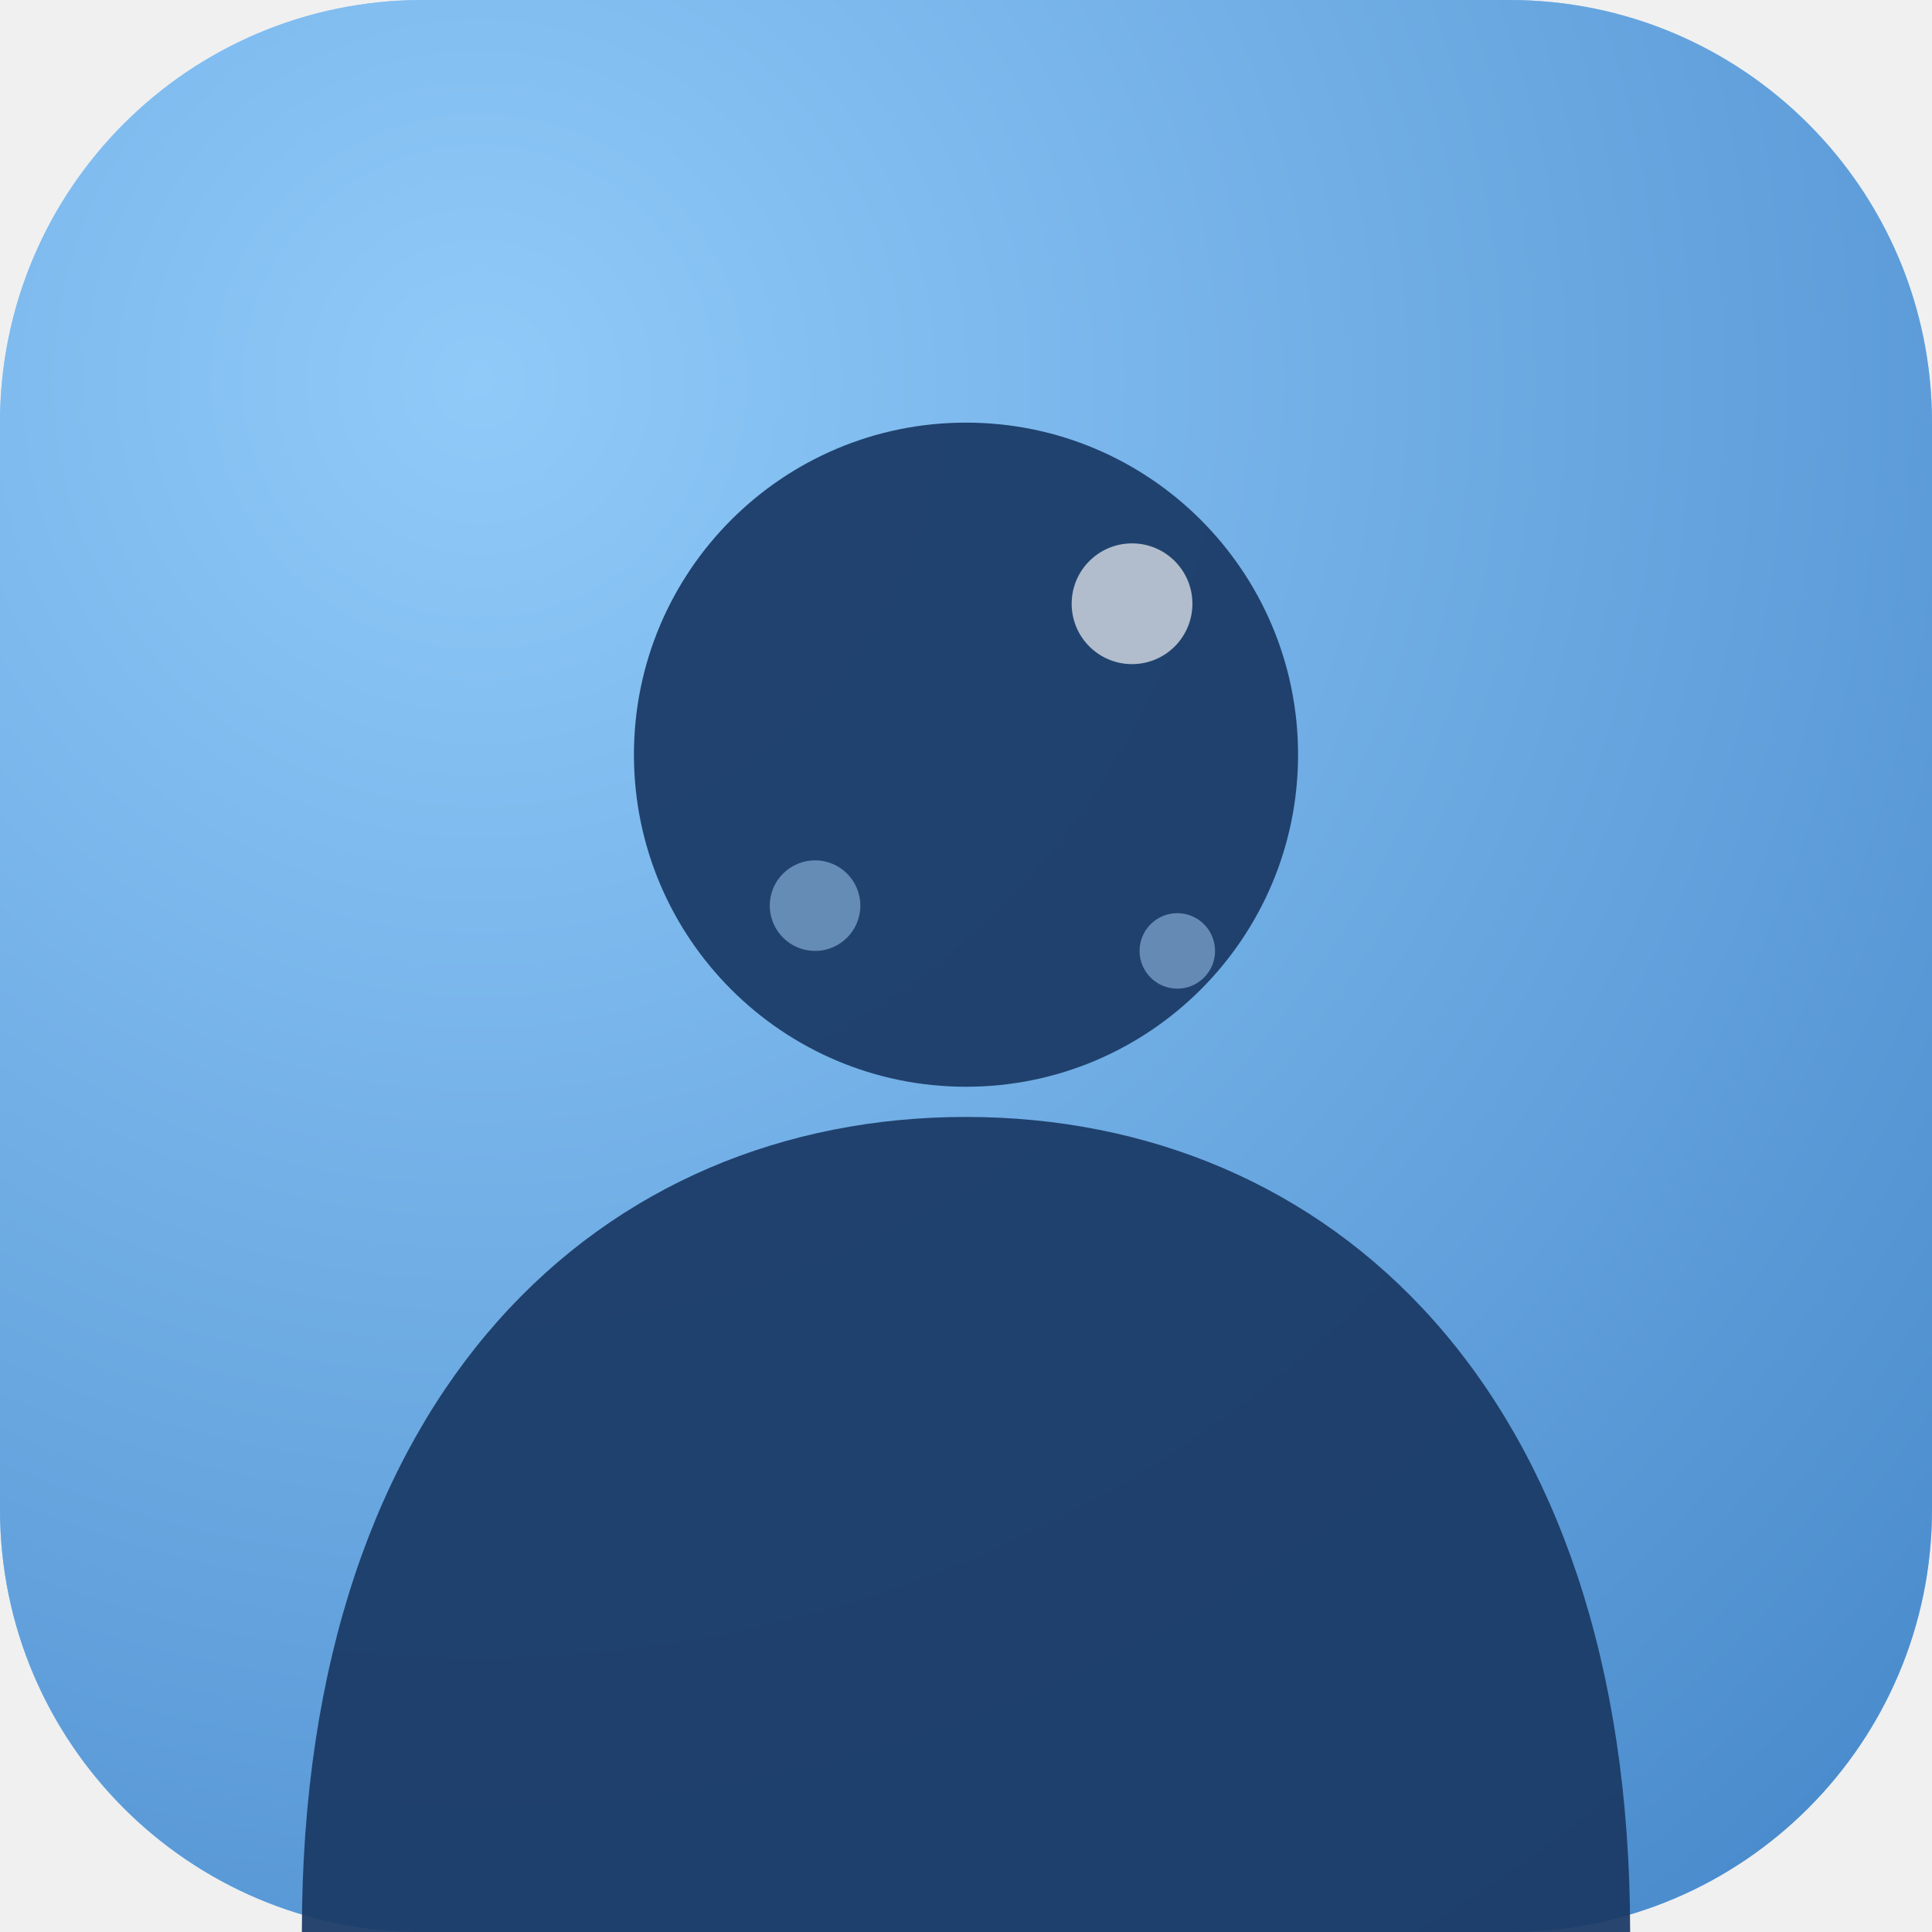
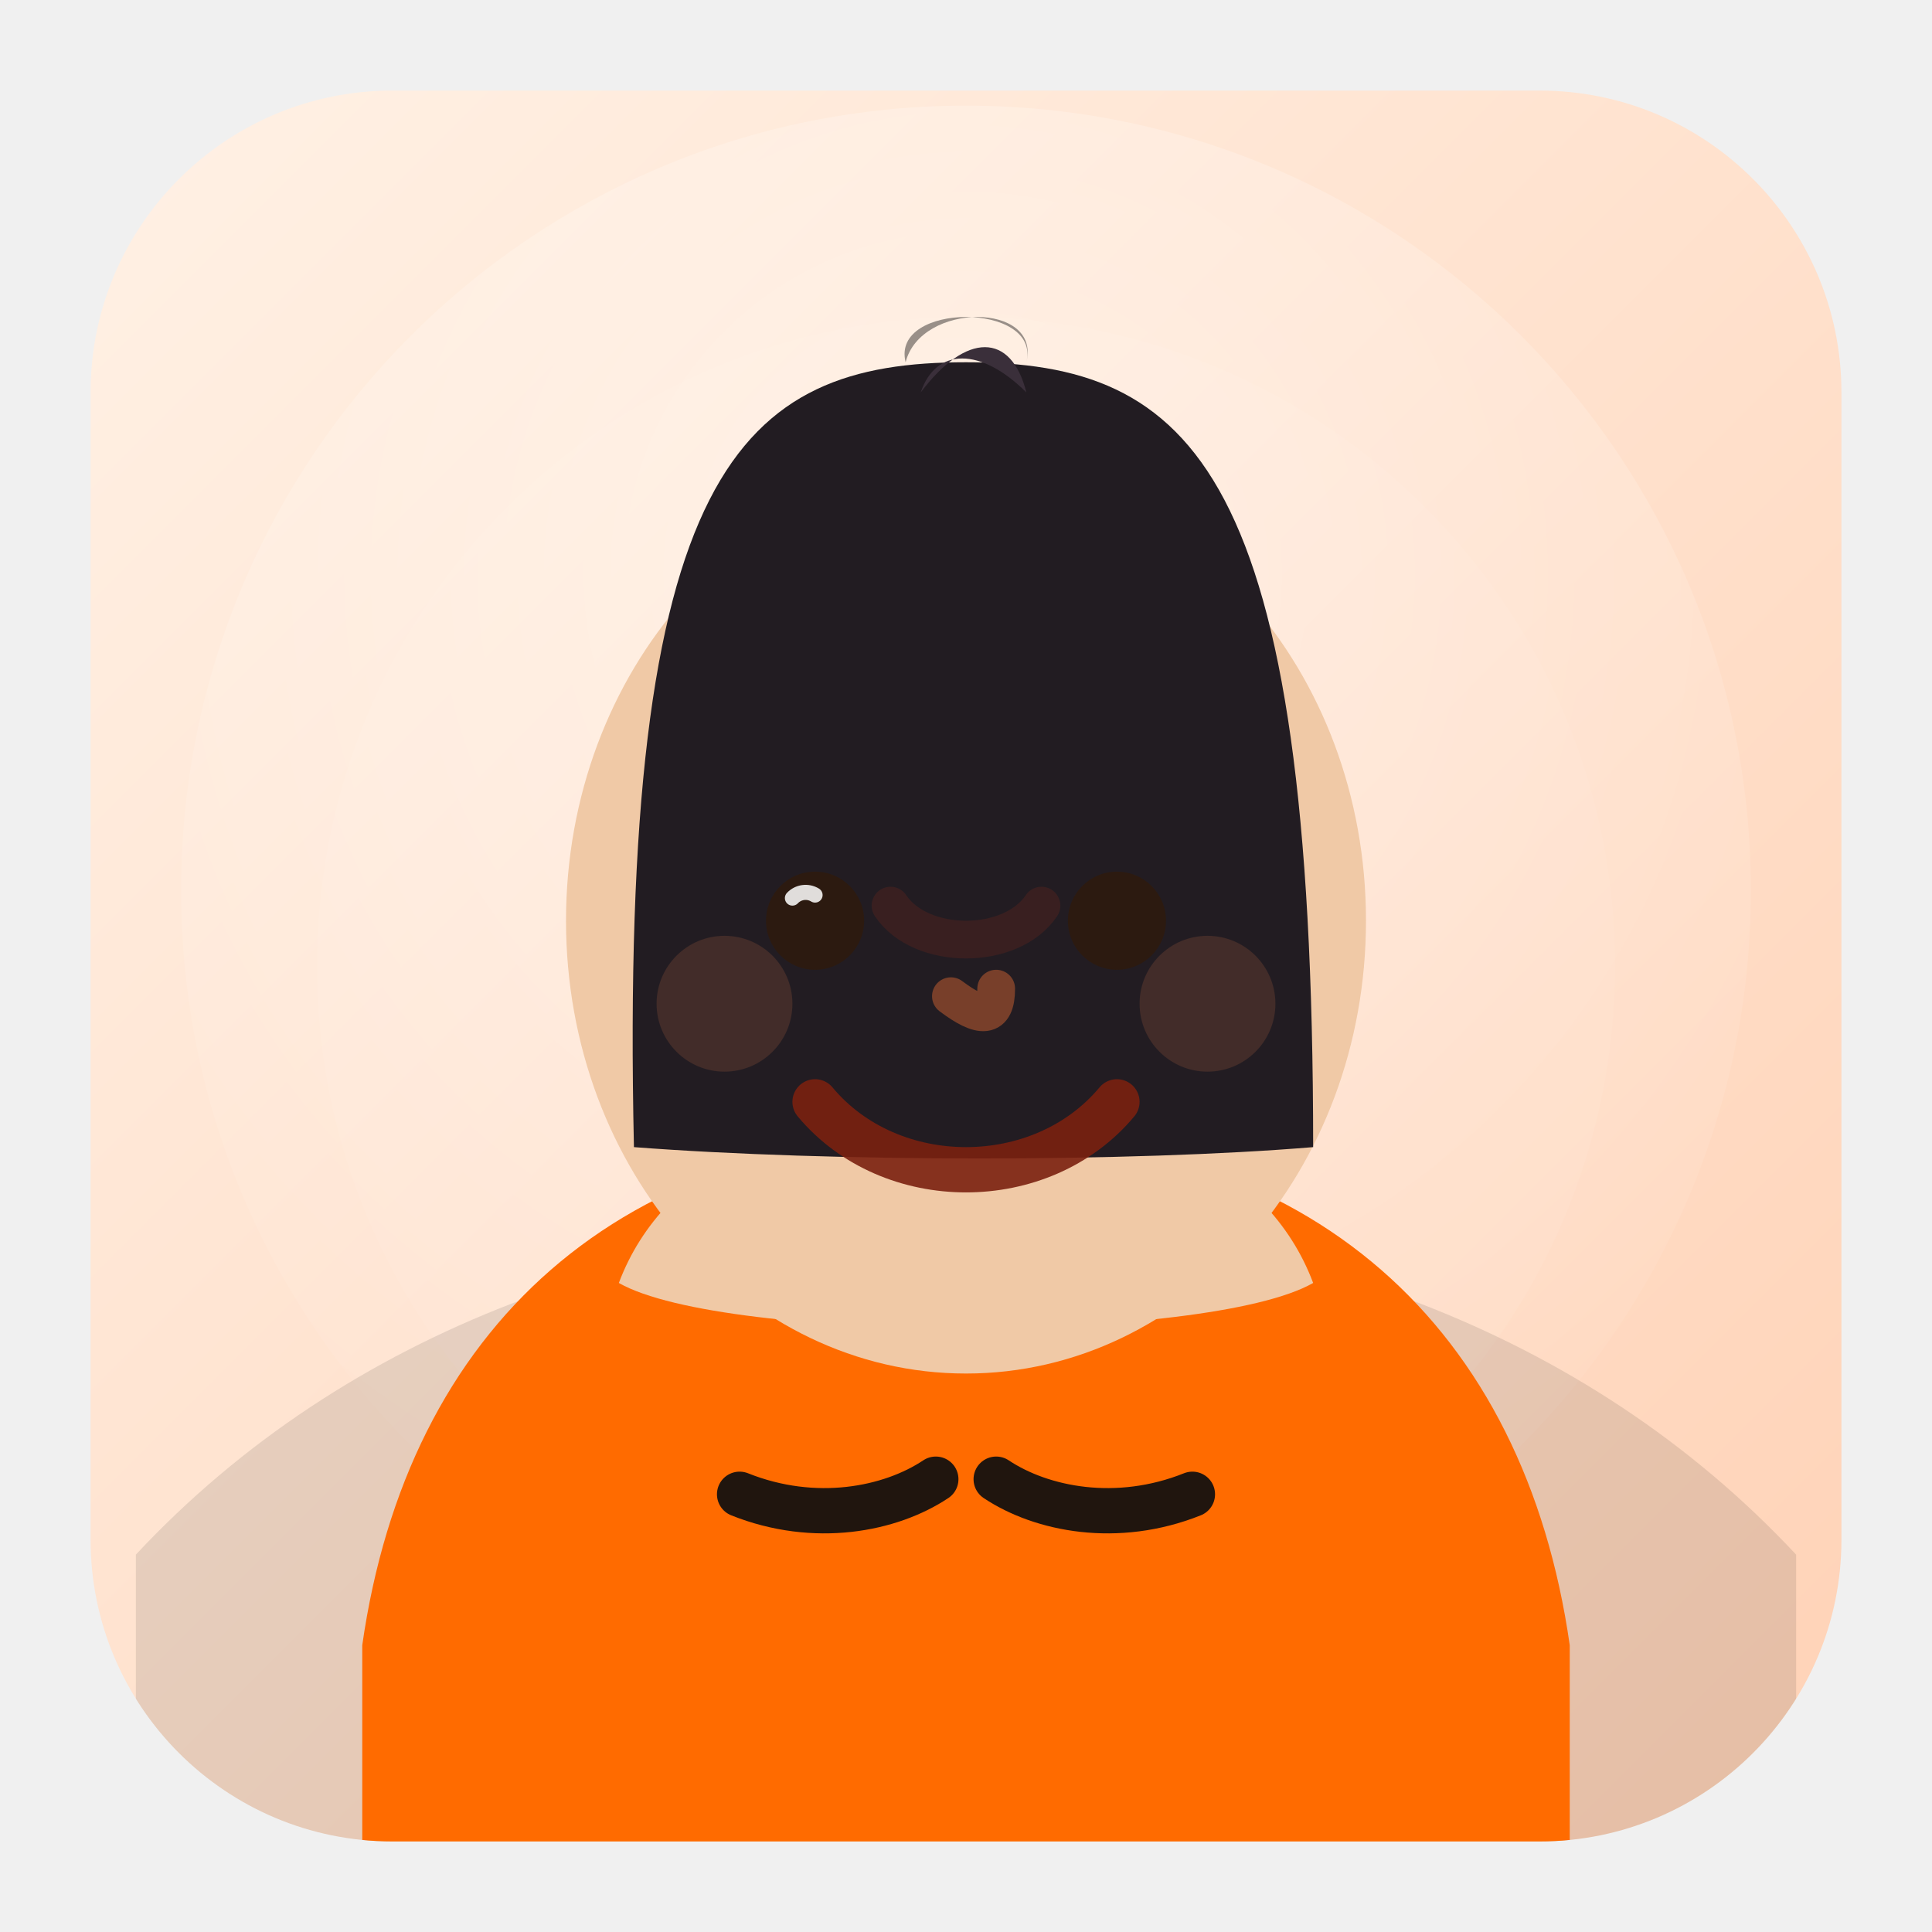
- <svg xmlns="http://www.w3.org/2000/svg" viewBox="0 0 128 128">
+ <svg viewBox="0 0 256 256" role="img" aria-label="Ayşe — 2ElBul avatar">
  <defs>
-     <radialGradient id="g" cx="0.25" cy="0.2" r="1.1">
-       <stop offset="0" stop-color="#90CAF9" />
-       <stop offset="1" stop-color="#4486C9" />
+     <linearGradient id="bg-m" x1="0" y1="0" x2="1" y2="1">
+       <stop offset="0" stop-color="#fff1e5" />
+       <stop offset="1" stop-color="#ffd2b6" />
+     </linearGradient>
+     <radialGradient id="glow-m" cx="0.5" cy="0.3" r="0.75">
+       <stop offset="0" stop-color="#ffffff" stop-opacity="0.35" />
+       <stop offset="1" stop-color="#ffffff" stop-opacity="0" />
    </radialGradient>
+     <clipPath id="clip-m">
+       <rect x="12" y="12" width="232" height="232" rx="40" />
+     </clipPath>
  </defs>
-   <rect width="128" height="128" rx="28" fill="#90CAF9" />
-   <rect width="128" height="128" rx="28" fill="url(#g)" />
-   <circle cx="64" cy="50" r="22" fill="#1B3A66" opacity="0.94" />
-   <path d="M20 128 C20 92 40 74 64 74 C88 74 108 92 108 128 Z" fill="#1B3A66" opacity="0.94" />
-   <circle cx="75" cy="40" r="4" fill="#FFFFFF" opacity="0.65" />
-   <circle cx="54" cy="60" r="3" fill="#A9D6FB" opacity="0.5" />
-   <circle cx="78" cy="63" r="2.5" fill="#A9D6FB" opacity="0.5" />
+   <g clip-path="url(#clip-m)">
+     <rect x="12" y="12" width="232" height="232" rx="40" fill="url(#bg-m)" />
+     <circle cx="128" cy="118" r="104" fill="url(#glow-m)" />
+     <circle cx="128" cy="128" r="86" fill="#ffffff" opacity="0.05" />
+     <path d="M18 206 C46 176 86 162 128 162 C170 162 210 176 238 206 L238 244 L18 244 Z" fill="#000" opacity="0.10" />
+     <path d="M48 218 C54 176 82 150 128 150 C174 150 202 176 208 218 L208 248 L48 248 Z" fill="#ff6b00" />
+     <path d="M82 170 C88 154 106 146 128 146 C150 146 168 154 174 170 C160 178 96 178 82 170 Z" fill="#f0c9a6" />
+     <ellipse cx="128" cy="122" rx="53" ry="60" fill="#f0c9a6" />
+     <path d="M84 152 C82 62 98 48 128 48 C158 48 174 62 174 152 C150 154 110 154 84 152 Z" fill="#221c22" />
+     <path d="M120 48 C118 40 138 40 136 48 C138 40 122 40 120 48 Z" fill="#000" opacity="0.4" />
+     <path d="M122 52 C128 44 134 44 136 52 C130 46 124 46 122 52 Z" fill="#3a2f3a" />
+     <path d="M118 120 C122 126 134 126 138 120" fill="none" stroke="#8a2b18" stroke-width="5" stroke-linecap="round" opacity="0.22" />
+     <g fill="#2c1a10">
+       <circle cx="108" cy="122" r="6.5" />
+       <circle cx="148" cy="122" r="6.5" />
+     </g>
+     <path d="M105 119 a2.4 2.4 0 0 1 3-0.4" fill="none" stroke="#fff" stroke-width="2" stroke-linecap="round" opacity="0.85" />
+     <path d="M98 198 C108 202 118 200 124 196" fill="none" stroke="#20150e" stroke-width="6" stroke-linecap="round" />
+     <path d="M132 196 C138 200 148 202 158 198" fill="none" stroke="#20150e" stroke-width="6" stroke-linecap="round" />
+     <path d="M126 132 C130 135 132 135 132 131" fill="none" stroke="#b0572e" stroke-width="5" stroke-linecap="round" opacity="0.6" />
+     <path d="M108 146 C118 158 138 158 148 146" fill="none" stroke="#7a2010" stroke-width="6" stroke-linecap="round" opacity="0.9" />
+     <circle cx="96" cy="133" r="9" fill="#eb7d4a" opacity="0.16" />
+     <circle cx="160" cy="133" r="9" fill="#eb7d4a" opacity="0.16" />
+   </g>
</svg>
